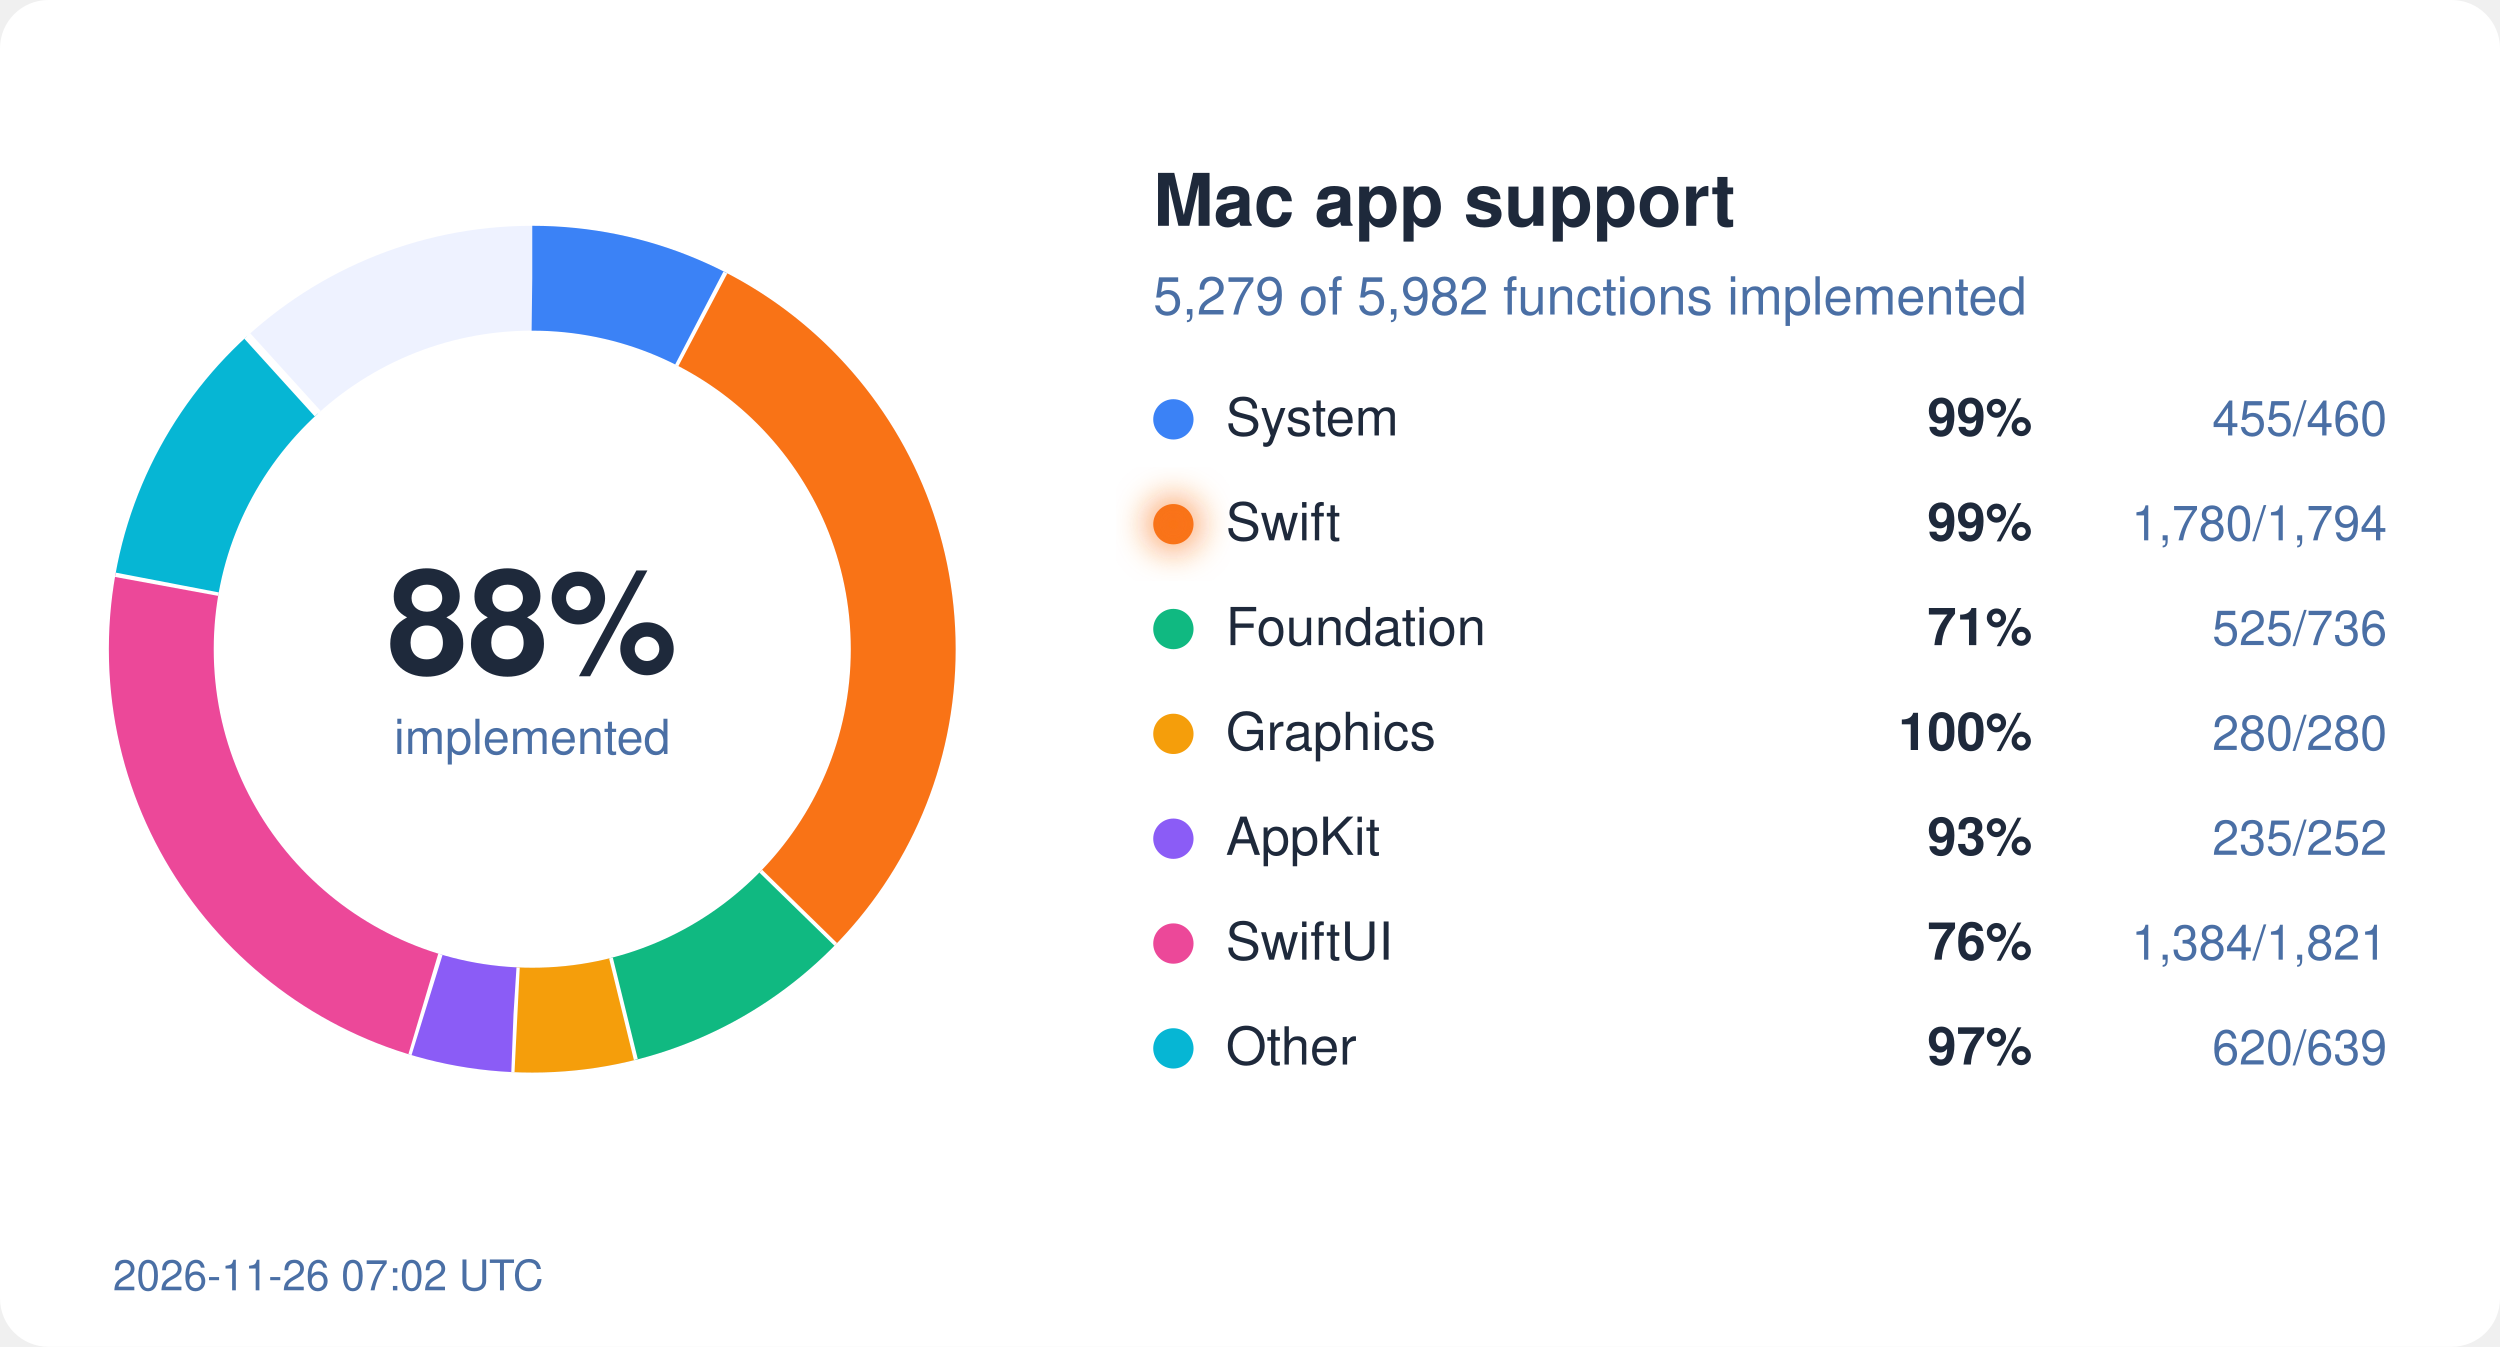
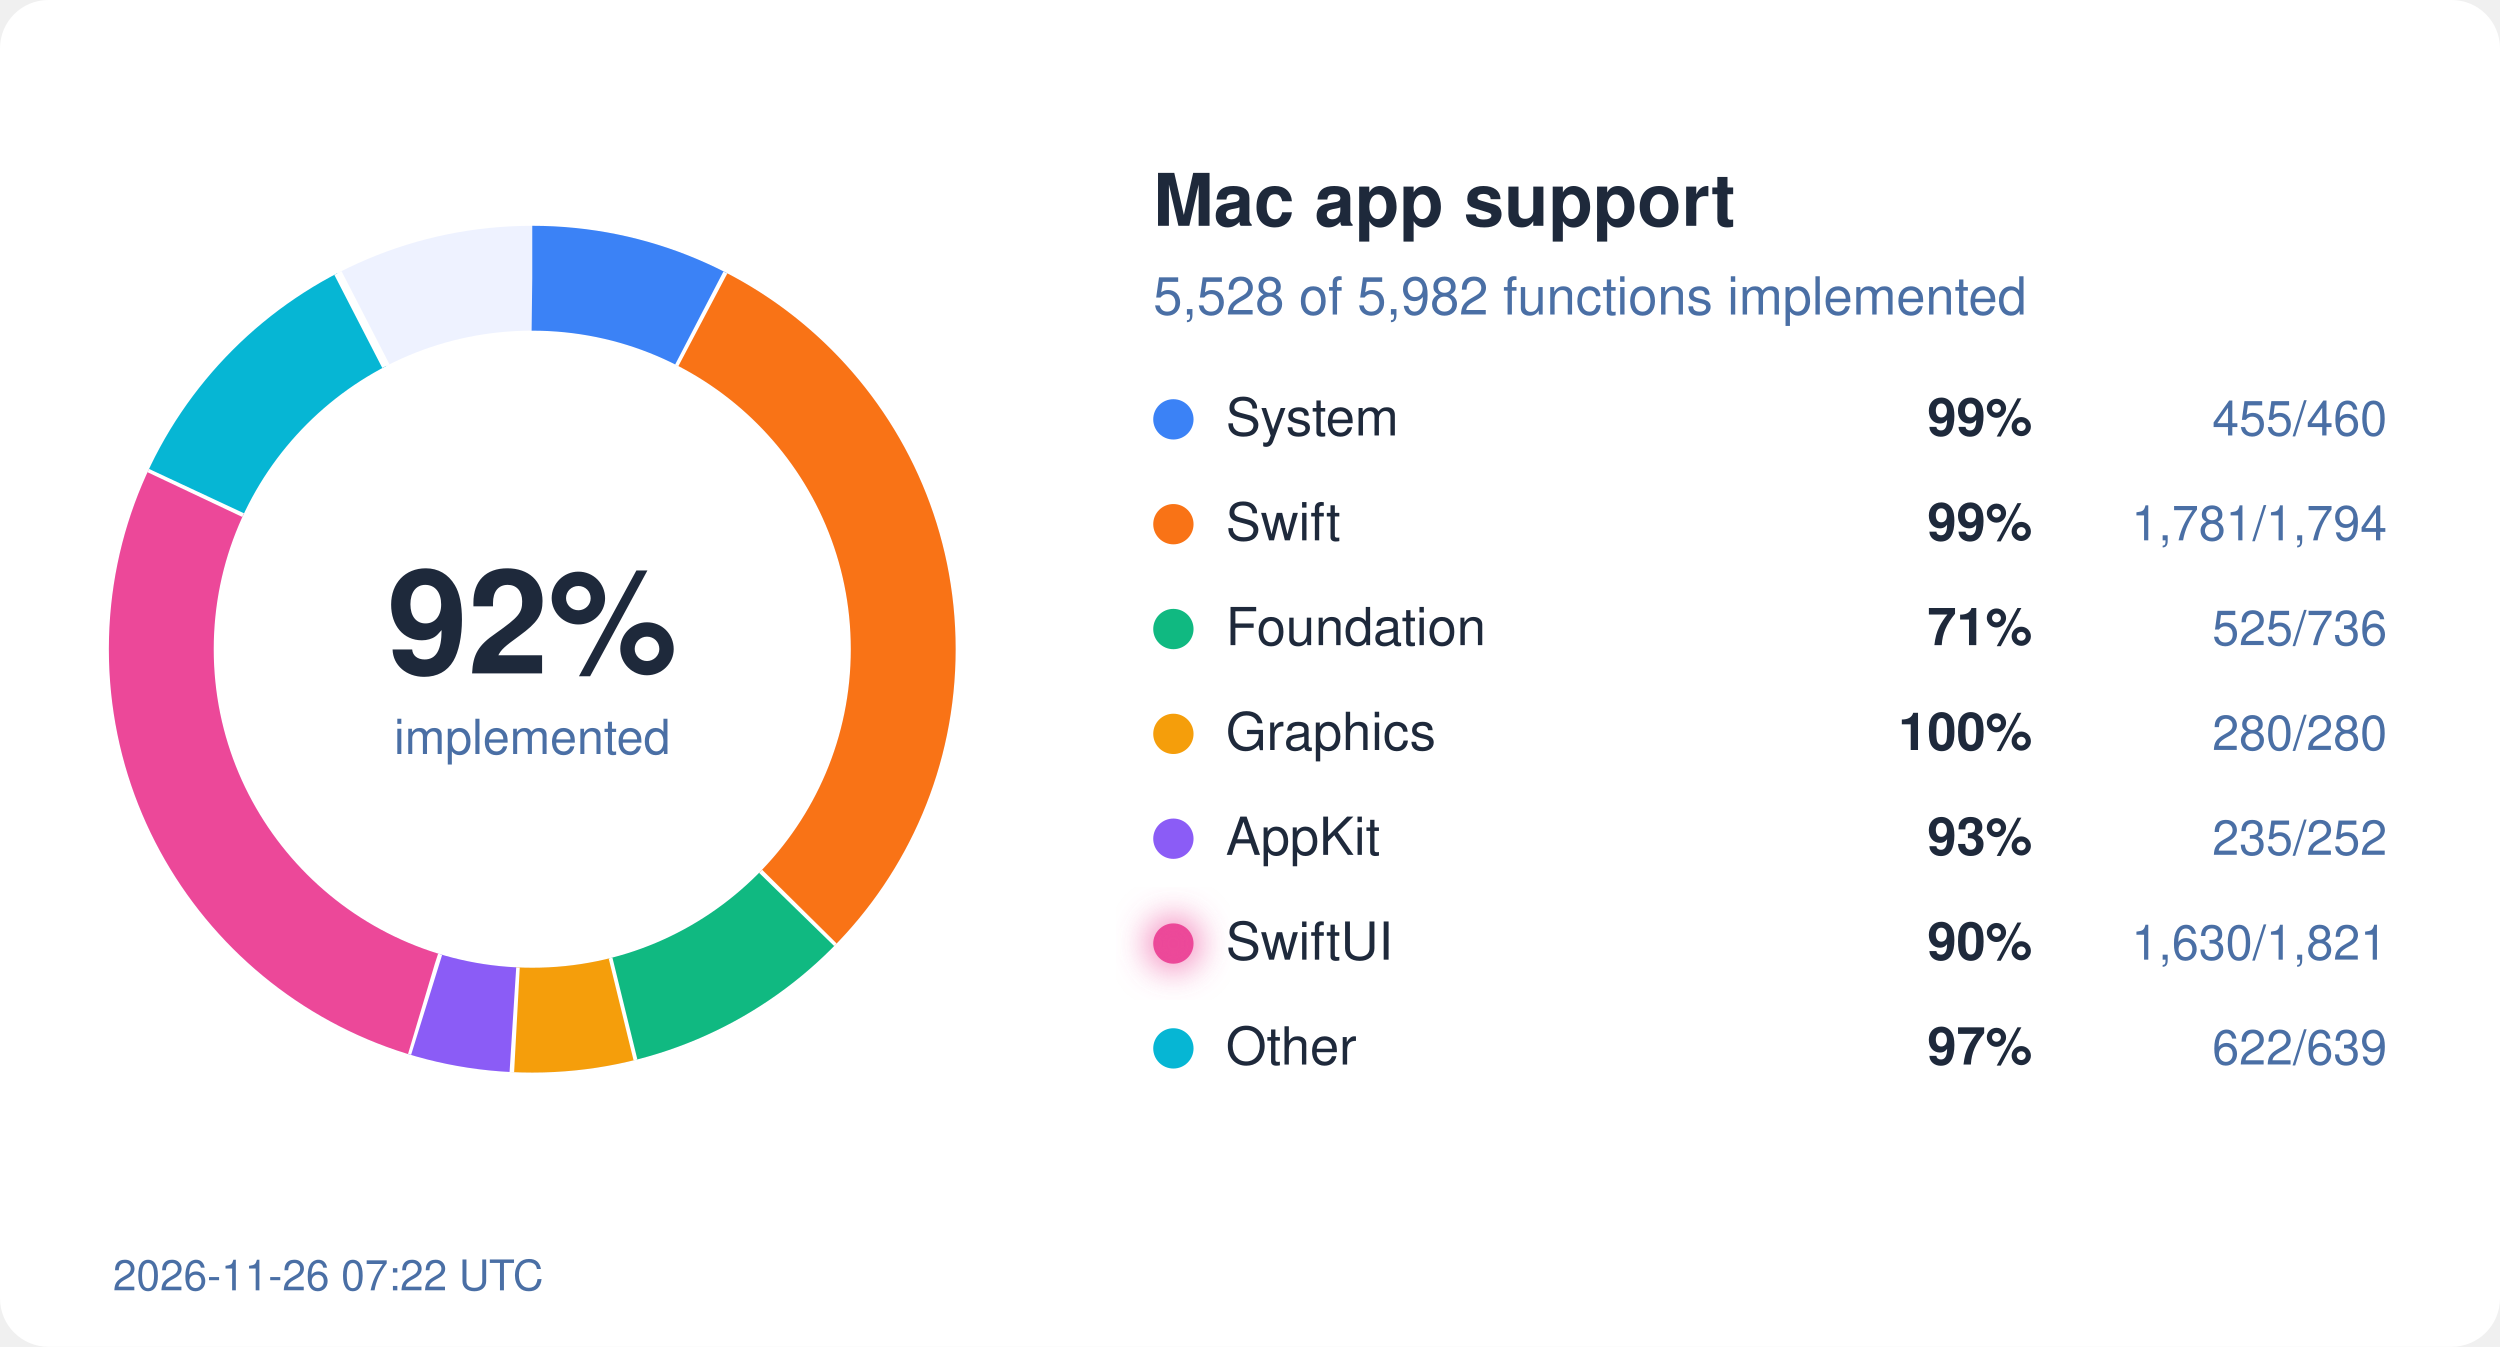
<svg xmlns="http://www.w3.org/2000/svg" width="620" height="334" viewBox="0 0 620 334">
  <style>
  text { font-family: system-ui, -apple-system, "Segoe UI", Helvetica, Arial, sans-serif; }
  .bg { fill: #ffffff; } .ink { fill: #1e293b; } .mute { fill: #4a6fa5; }
  .track { stroke: #eef2ff; } .gap { stroke: #ffffff; }
  .s-System { stroke: #3b82f6; } .f-System { fill: #3b82f6; }
  .s-Swift { stroke: #f97316; } .f-Swift { fill: #f97316; }
  .s-Foundation { stroke: #10b981; } .f-Foundation { fill: #10b981; }
  .s-Graphics { stroke: #f59e0b; } .f-Graphics { fill: #f59e0b; }
  .s-AppKit { stroke: #8b5cf6; } .f-AppKit { fill: #8b5cf6; }
  .s-SwiftUI { stroke: #ec4899; } .f-SwiftUI { fill: #ec4899; }
  .s-Other { stroke: #06b6d4; } .f-Other { fill: #06b6d4; }
  @media (prefers-color-scheme: dark) {
    .bg { fill: #0d1117; } .ink { fill: #e6edf3; } .mute { fill: #8fb4e3; }
    .track { stroke: #12263f; } .gap { stroke: #0d1117; }
    .s-System { stroke: #60a5fa; } .f-System { fill: #60a5fa; }
    .s-Swift { stroke: #fb923c; } .f-Swift { fill: #fb923c; }
    .s-Foundation { stroke: #34d399; } .f-Foundation { fill: #34d399; }
    .s-Graphics { stroke: #fbbf24; } .f-Graphics { fill: #fbbf24; }
    .s-AppKit { stroke: #a78bfa; } .f-AppKit { fill: #a78bfa; }
    .s-SwiftUI { stroke: #f472b6; } .f-SwiftUI { fill: #f472b6; }
    .s-Other { stroke: #22d3ee; } .f-Other { fill: #22d3ee; }
  }
</style>
  <defs>
    <filter id="glow" x="-50%" y="-50%" width="200%" height="200%">
      <feGaussianBlur stdDeviation="4" />
    </filter>
  </defs>
  <rect width="620" height="334" rx="12" class="bg" />
  <circle cx="132" cy="161" r="92" fill="none" class="track" stroke-width="26" />
  <circle cx="132" cy="161" r="92" fill="none" class="s-System" stroke-width="26" stroke-dasharray="43.97 578.05" stroke-dashoffset="-0.00" transform="rotate(-90 132 161)" />
  <line x1="168.3" y1="90.9" x2="180.3" y2="67.8" class="gap" stroke-width="2" />
-   <circle cx="132" cy="161" r="92" fill="none" class="s-Swift" stroke-width="26" stroke-dasharray="172.01 578.05" stroke-dashoffset="-43.97" transform="rotate(-90 132 161)" />
-   <line x1="188.3" y1="216.4" x2="206.9" y2="234.6" class="gap" stroke-width="2" />
-   <circle cx="132" cy="161" r="92" fill="none" class="s-Foundation" stroke-width="26" stroke-dasharray="50.73 578.05" stroke-dashoffset="-215.97" transform="rotate(-90 132 161)" />
-   <line x1="151.0" y1="237.7" x2="157.2" y2="262.9" class="gap" stroke-width="2" />
-   <circle cx="132" cy="161" r="92" fill="none" class="s-Graphics" stroke-width="26" stroke-dasharray="27.06 578.05" stroke-dashoffset="-266.70" transform="rotate(-90 132 161)" />
-   <line x1="127.9" y1="239.9" x2="126.6" y2="265.9" class="gap" stroke-width="2" />
-   <circle cx="132" cy="161" r="92" fill="none" class="s-AppKit" stroke-width="26" stroke-dasharray="22.71 578.05" stroke-dashoffset="-293.76" transform="rotate(-90 132 161)" />
-   <line x1="108.8" y1="236.5" x2="101.1" y2="261.4" class="gap" stroke-width="2" />
-   <circle cx="132" cy="161" r="92" fill="none" class="s-SwiftUI" stroke-width="26" stroke-dasharray="133.74 578.05" stroke-dashoffset="-316.47" transform="rotate(-90 132 161)" />
-   <line x1="54.3" y1="146.8" x2="28.7" y2="142.1" class="gap" stroke-width="2" />
-   <circle cx="132" cy="161" r="92" fill="none" class="s-Other" stroke-width="26" stroke-dasharray="59.91 578.05" stroke-dashoffset="-450.21" transform="rotate(-90 132 161)" />
-   <line x1="78.8" y1="102.6" x2="61.3" y2="83.3" class="gap" stroke-width="2" />
-   <text x="132" y="167" text-anchor="middle" class="ink" font-size="36" font-weight="700">88%</text>
+   <circle cx="132" cy="161" r="92" fill="none" class="s-Swift" stroke-width="26" stroke-dasharray="172.10 578.05" stroke-dashoffset="-43.97" transform="rotate(-90 132 161)" />
+   <line x1="188.3" y1="216.4" x2="206.8" y2="234.7" class="gap" stroke-width="2" />
+   <circle cx="132" cy="161" r="92" fill="none" class="s-Foundation" stroke-width="26" stroke-dasharray="50.73 578.05" stroke-dashoffset="-216.07" transform="rotate(-90 132 161)" />
+   <line x1="150.9" y1="237.7" x2="157.1" y2="263.0" class="gap" stroke-width="2" />
+   <circle cx="132" cy="161" r="92" fill="none" class="s-Graphics" stroke-width="26" stroke-dasharray="27.06 578.05" stroke-dashoffset="-266.80" transform="rotate(-90 132 161)" />
+   <line x1="127.9" y1="239.9" x2="126.5" y2="265.9" class="gap" stroke-width="2" />
+   <circle cx="132" cy="161" r="92" fill="none" class="s-AppKit" stroke-width="26" stroke-dasharray="22.71 578.05" stroke-dashoffset="-293.86" transform="rotate(-90 132 161)" />
+   <line x1="108.7" y1="236.5" x2="101.0" y2="261.3" class="gap" stroke-width="2" />
+   <circle cx="132" cy="161" r="92" fill="none" class="s-SwiftUI" stroke-width="26" stroke-dasharray="157.51 578.05" stroke-dashoffset="-316.57" transform="rotate(-90 132 161)" />
+   <line x1="60.5" y1="127.3" x2="37.0" y2="116.2" class="gap" stroke-width="2" />
+   <circle cx="132" cy="161" r="92" fill="none" class="s-Other" stroke-width="26" stroke-dasharray="60.11 578.05" stroke-dashoffset="-474.08" transform="rotate(-90 132 161)" />
+   <line x1="95.7" y1="90.8" x2="83.8" y2="67.7" class="gap" stroke-width="2" />
+   <text x="132" y="167" text-anchor="middle" class="ink" font-size="36" font-weight="700">92%</text>
  <text x="132" y="187" text-anchor="middle" class="mute" font-size="12">implemented</text>
  <text x="286" y="56" class="ink" font-size="18" font-weight="600">Mac app support</text>
-   <text x="286" y="78" class="mute" font-size="13">5,279 of 5,982 functions implemented</text>
+   <text x="286" y="78" class="mute" font-size="13">5,528 of 5,982 functions implemented</text>
  <circle cx="291" cy="104" r="5" class="f-System" />
  <text x="304" y="108" class="ink" font-size="13">System</text>
  <text x="504" y="108" class="ink" font-size="13" font-weight="600" text-anchor="end">99%</text>
  <text x="592" y="108" class="mute" font-size="12" text-anchor="end">455/460</text>
  <circle cx="291" cy="130" r="5" class="f-Swift" />
  <text x="304" y="134" class="ink" font-size="13">Swift</text>
-   <circle cx="291" cy="130" r="7" class="f-Swift" filter="url(#glow)" opacity="0.6" />
  <text x="504" y="134" class="ink" font-size="13" font-weight="600" text-anchor="end">99%</text>
-   <text x="592" y="134" class="mute" font-size="12" text-anchor="end">1,780/1,794</text>
+   <text x="592" y="134" class="mute" font-size="12" text-anchor="end">1,781/1,794</text>
  <circle cx="291" cy="156" r="5" class="f-Foundation" />
  <text x="304" y="160" class="ink" font-size="13">Foundation</text>
  <text x="504" y="160" class="ink" font-size="13" font-weight="600" text-anchor="end">71%</text>
  <text x="592" y="160" class="mute" font-size="12" text-anchor="end">525/736</text>
  <circle cx="291" cy="182" r="5" class="f-Graphics" />
  <text x="304" y="186" class="ink" font-size="13">Graphics</text>
  <text x="504" y="186" class="ink" font-size="13" font-weight="600" text-anchor="end">100%</text>
  <text x="592" y="186" class="mute" font-size="12" text-anchor="end">280/280</text>
  <circle cx="291" cy="208" r="5" class="f-AppKit" />
  <text x="304" y="212" class="ink" font-size="13">AppKit</text>
  <text x="504" y="212" class="ink" font-size="13" font-weight="600" text-anchor="end">93%</text>
  <text x="592" y="212" class="mute" font-size="12" text-anchor="end">235/252</text>
  <circle cx="291" cy="234" r="5" class="f-SwiftUI" />
  <text x="304" y="238" class="ink" font-size="13">SwiftUI</text>
-   <text x="504" y="238" class="ink" font-size="13" font-weight="600" text-anchor="end">76%</text>
-   <text x="592" y="238" class="mute" font-size="12" text-anchor="end">1,384/1,821</text>
+   <circle cx="291" cy="234" r="7" class="f-SwiftUI" filter="url(#glow)" opacity="0.6" />
+   <text x="504" y="238" class="ink" font-size="13" font-weight="600" text-anchor="end">90%</text>
+   <text x="592" y="238" class="mute" font-size="12" text-anchor="end">1,630/1,821</text>
  <circle cx="291" cy="260" r="5" class="f-Other" />
  <text x="304" y="264" class="ink" font-size="13">Other</text>
  <text x="504" y="264" class="ink" font-size="13" font-weight="600" text-anchor="end">97%</text>
-   <text x="592" y="264" class="mute" font-size="12" text-anchor="end">620/639</text>
-   <text x="28" y="320" class="mute" font-size="10.5">2026-11-26 07:02 UTC</text>
+   <text x="592" y="264" class="mute" font-size="12" text-anchor="end">622/639</text>
+   <text x="28" y="320" class="mute" font-size="10.5">2026-11-26 07:22 UTC</text>
</svg>
